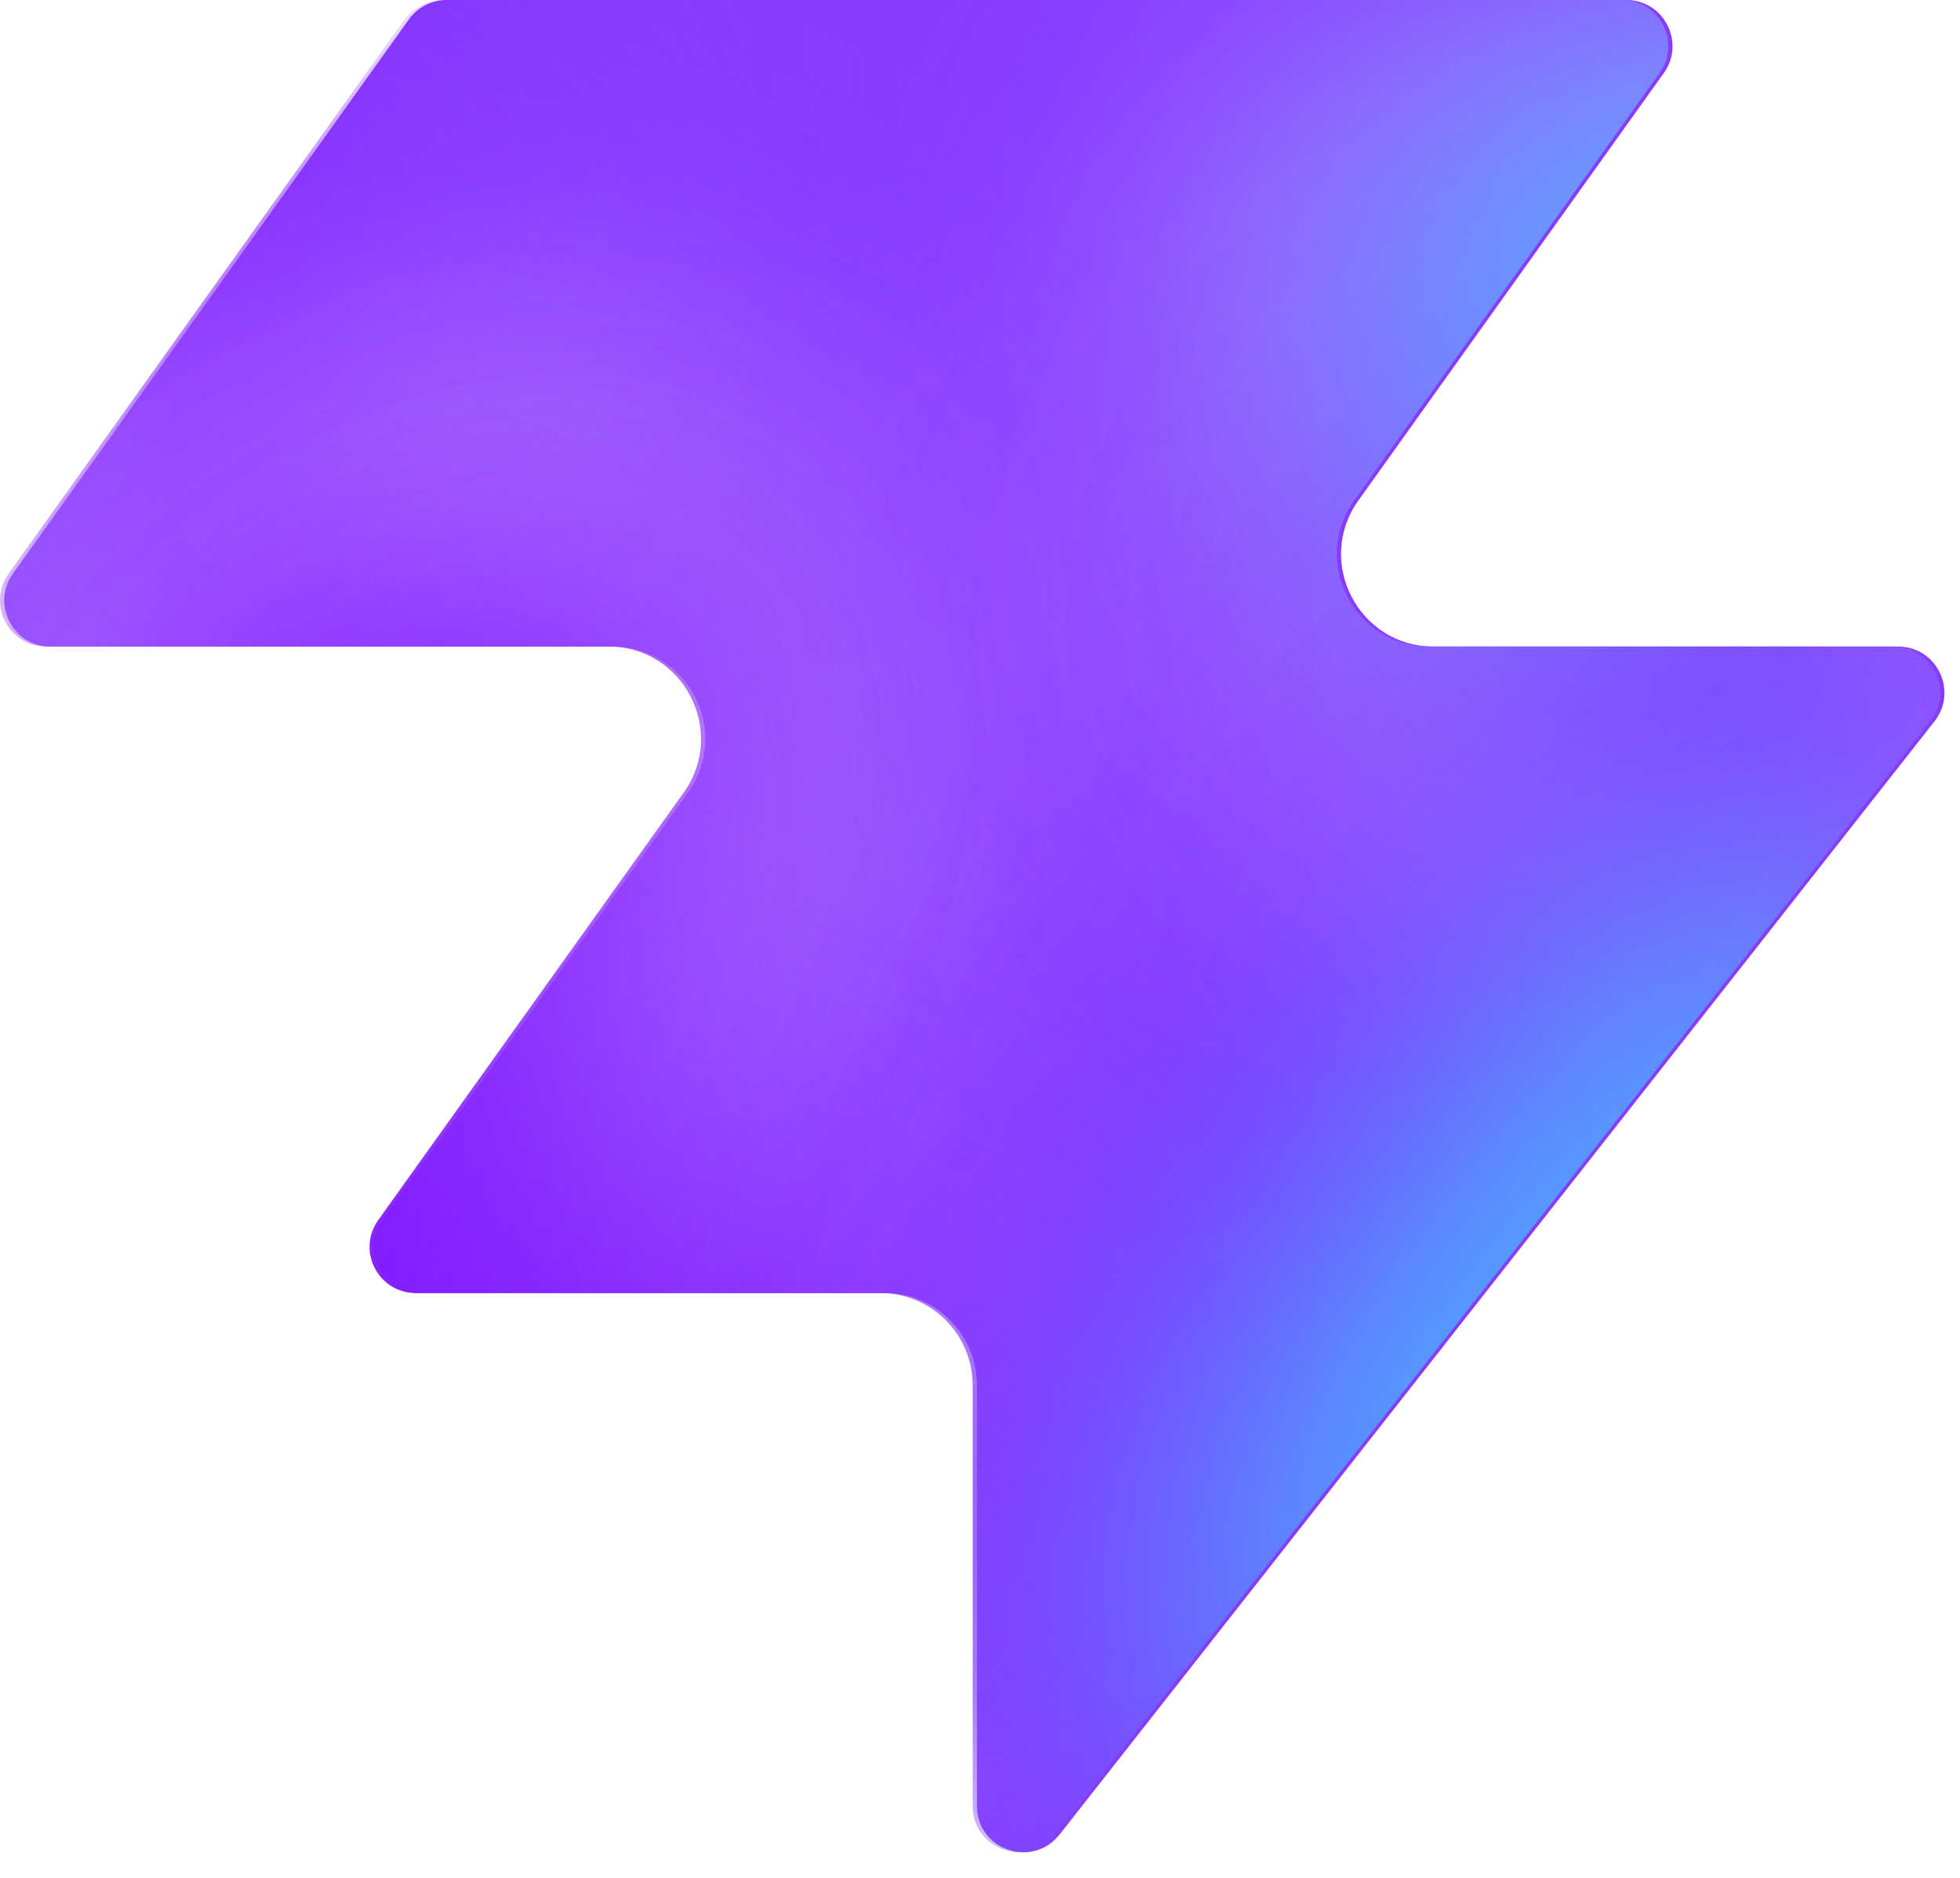
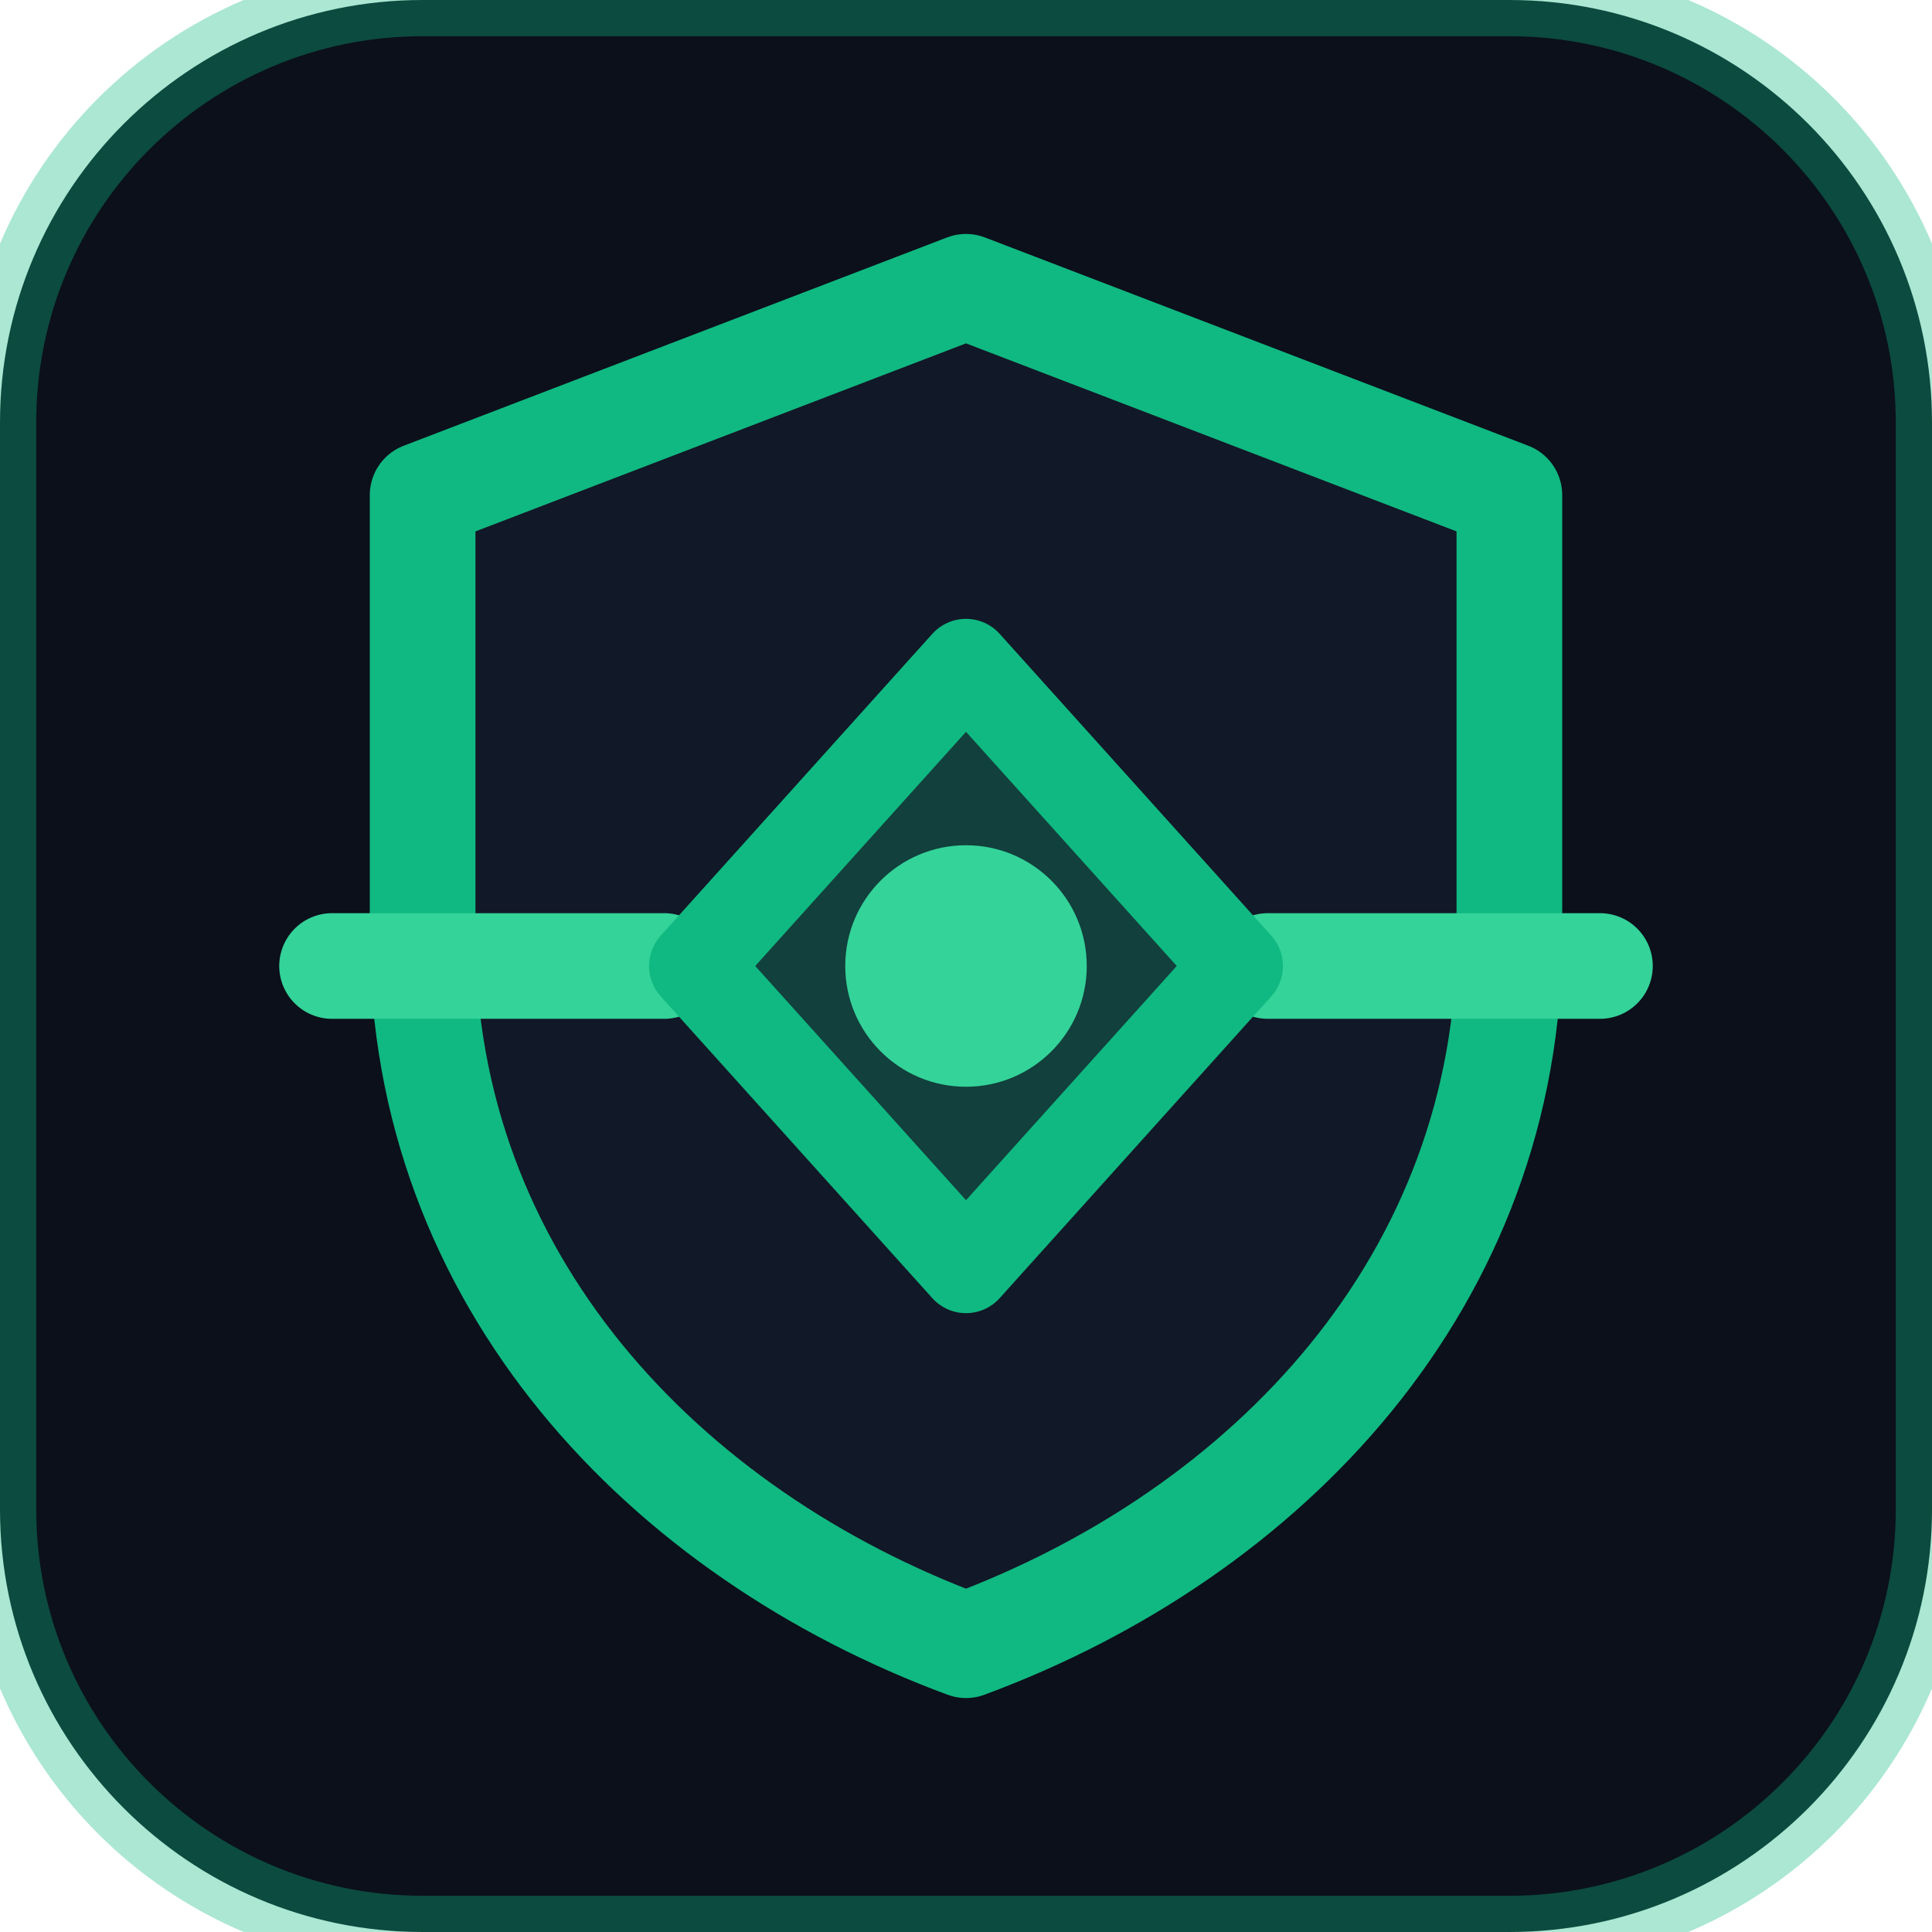
- <svg xmlns="http://www.w3.org/2000/svg" width="48" height="46" fill="none" viewBox="0 0 48 46">
-   <path fill="#863bff" d="M25.946 44.938c-.664.845-2.021.375-2.021-.698V33.937a2.26 2.26 0 0 0-2.262-2.262H10.287c-.92 0-1.456-1.04-.92-1.788l7.48-10.471c1.07-1.497 0-3.578-1.842-3.578H1.237c-.92 0-1.456-1.04-.92-1.788L10.013.474c.214-.297.556-.474.92-.474h28.894c.92 0 1.456 1.04.92 1.788l-7.48 10.471c-1.07 1.498 0 3.579 1.842 3.579h11.377c.943 0 1.473 1.088.89 1.83L25.947 44.94z" style="fill:#863bff;fill:color(display-p3 .525 .23 1);fill-opacity:1" />
-   <mask id="a" width="48" height="46" x="0" y="0" maskUnits="userSpaceOnUse" style="mask-type:alpha">
-     <path fill="#000" d="M25.842 44.938c-.664.844-2.021.375-2.021-.698V33.937a2.26 2.26 0 0 0-2.262-2.262H10.183c-.92 0-1.456-1.04-.92-1.788l7.48-10.471c1.07-1.498 0-3.579-1.842-3.579H1.133c-.92 0-1.456-1.04-.92-1.787L9.91.473c.214-.297.556-.474.92-.474h28.894c.92 0 1.456 1.04.92 1.788l-7.48 10.471c-1.07 1.498 0 3.578 1.842 3.578h11.377c.943 0 1.473 1.088.89 1.832L25.843 44.94z" style="fill:#000;fill-opacity:1" />
-   </mask>
-   <g mask="url(#a)">
-     <g filter="url(#b)">
-       <ellipse cx="5.508" cy="14.704" fill="#ede6ff" rx="5.508" ry="14.704" style="fill:#ede6ff;fill:color(display-p3 .927 .903 1);fill-opacity:1" transform="matrix(.00324 1 1 -.00324 -4.47 31.516)" />
-     </g>
-     <g filter="url(#c)">
-       <ellipse cx="10.399" cy="29.851" fill="#ede6ff" rx="10.399" ry="29.851" style="fill:#ede6ff;fill:color(display-p3 .927 .903 1);fill-opacity:1" transform="matrix(.00324 1 1 -.00324 -39.328 7.883)" />
-     </g>
-     <g filter="url(#d)">
-       <ellipse cx="5.508" cy="30.487" fill="#7e14ff" rx="5.508" ry="30.487" style="fill:#7e14ff;fill:color(display-p3 .492 .077 1);fill-opacity:1" transform="rotate(89.814 -25.913 -14.639)scale(1 -1)" />
-     </g>
-     <g filter="url(#e)">
-       <ellipse cx="5.508" cy="30.599" fill="#7e14ff" rx="5.508" ry="30.599" style="fill:#7e14ff;fill:color(display-p3 .492 .077 1);fill-opacity:1" transform="rotate(89.814 -32.644 -3.334)scale(1 -1)" />
-     </g>
-     <g filter="url(#f)">
-       <ellipse cx="5.508" cy="30.599" fill="#7e14ff" rx="5.508" ry="30.599" style="fill:#7e14ff;fill:color(display-p3 .492 .077 1);fill-opacity:1" transform="matrix(.00324 1 1 -.00324 -34.34 30.47)" />
-     </g>
-     <g filter="url(#g)">
-       <ellipse cx="14.072" cy="22.078" fill="#ede6ff" rx="14.072" ry="22.078" style="fill:#ede6ff;fill:color(display-p3 .927 .903 1);fill-opacity:1" transform="rotate(93.35 24.506 48.493)scale(-1 1)" />
-     </g>
-     <g filter="url(#h)">
-       <ellipse cx="3.47" cy="21.501" fill="#7e14ff" rx="3.47" ry="21.501" style="fill:#7e14ff;fill:color(display-p3 .492 .077 1);fill-opacity:1" transform="rotate(89.009 28.708 47.59)scale(-1 1)" />
-     </g>
-     <g filter="url(#i)">
-       <ellipse cx="3.47" cy="21.501" fill="#7e14ff" rx="3.47" ry="21.501" style="fill:#7e14ff;fill:color(display-p3 .492 .077 1);fill-opacity:1" transform="rotate(89.009 28.708 47.59)scale(-1 1)" />
-     </g>
-     <g filter="url(#j)">
-       <ellipse cx=".387" cy="8.972" fill="#7e14ff" rx="4.407" ry="29.108" style="fill:#7e14ff;fill:color(display-p3 .492 .077 1);fill-opacity:1" transform="rotate(39.51 .387 8.972)" />
-     </g>
-     <g filter="url(#k)">
-       <ellipse cx="47.523" cy="-6.092" fill="#7e14ff" rx="4.407" ry="29.108" style="fill:#7e14ff;fill:color(display-p3 .492 .077 1);fill-opacity:1" transform="rotate(37.892 47.523 -6.092)" />
-     </g>
-     <g filter="url(#l)">
-       <ellipse cx="41.412" cy="6.333" fill="#47bfff" rx="5.971" ry="9.665" style="fill:#47bfff;fill:color(display-p3 .28 .748 1);fill-opacity:1" transform="rotate(37.892 41.412 6.333)" />
-     </g>
-     <g filter="url(#m)">
-       <ellipse cx="-1.879" cy="38.332" fill="#7e14ff" rx="4.407" ry="29.108" style="fill:#7e14ff;fill:color(display-p3 .492 .077 1);fill-opacity:1" transform="rotate(37.892 -1.88 38.332)" />
-     </g>
-     <g filter="url(#n)">
-       <ellipse cx="-1.879" cy="38.332" fill="#7e14ff" rx="4.407" ry="29.108" style="fill:#7e14ff;fill:color(display-p3 .492 .077 1);fill-opacity:1" transform="rotate(37.892 -1.88 38.332)" />
-     </g>
-     <g filter="url(#o)">
-       <ellipse cx="35.651" cy="29.907" fill="#7e14ff" rx="4.407" ry="29.108" style="fill:#7e14ff;fill:color(display-p3 .492 .077 1);fill-opacity:1" transform="rotate(37.892 35.651 29.907)" />
-     </g>
-     <g filter="url(#p)">
-       <ellipse cx="38.418" cy="32.4" fill="#47bfff" rx="5.971" ry="15.297" style="fill:#47bfff;fill:color(display-p3 .28 .748 1);fill-opacity:1" transform="rotate(37.892 38.418 32.4)" />
-     </g>
-   </g>
-   <defs>
-     <filter id="b" width="60.045" height="41.654" x="-19.77" y="16.149" color-interpolation-filters="sRGB" filterUnits="userSpaceOnUse">
-       <feFlood flood-opacity="0" result="BackgroundImageFix" />
-       <feBlend in="SourceGraphic" in2="BackgroundImageFix" result="shape" />
-       <feGaussianBlur result="effect1_foregroundBlur_2002_17158" stdDeviation="7.659" />
-     </filter>
-     <filter id="c" width="90.34" height="51.437" x="-54.613" y="-7.533" color-interpolation-filters="sRGB" filterUnits="userSpaceOnUse">
-       <feFlood flood-opacity="0" result="BackgroundImageFix" />
-       <feBlend in="SourceGraphic" in2="BackgroundImageFix" result="shape" />
-       <feGaussianBlur result="effect1_foregroundBlur_2002_17158" stdDeviation="7.659" />
-     </filter>
-     <filter id="d" width="79.355" height="29.4" x="-49.64" y="2.03" color-interpolation-filters="sRGB" filterUnits="userSpaceOnUse">
-       <feFlood flood-opacity="0" result="BackgroundImageFix" />
-       <feBlend in="SourceGraphic" in2="BackgroundImageFix" result="shape" />
-       <feGaussianBlur result="effect1_foregroundBlur_2002_17158" stdDeviation="4.596" />
-     </filter>
-     <filter id="e" width="79.579" height="29.4" x="-45.045" y="20.029" color-interpolation-filters="sRGB" filterUnits="userSpaceOnUse">
-       <feFlood flood-opacity="0" result="BackgroundImageFix" />
-       <feBlend in="SourceGraphic" in2="BackgroundImageFix" result="shape" />
-       <feGaussianBlur result="effect1_foregroundBlur_2002_17158" stdDeviation="4.596" />
-     </filter>
-     <filter id="f" width="79.579" height="29.4" x="-43.513" y="21.178" color-interpolation-filters="sRGB" filterUnits="userSpaceOnUse">
-       <feFlood flood-opacity="0" result="BackgroundImageFix" />
-       <feBlend in="SourceGraphic" in2="BackgroundImageFix" result="shape" />
-       <feGaussianBlur result="effect1_foregroundBlur_2002_17158" stdDeviation="4.596" />
-     </filter>
-     <filter id="g" width="74.749" height="58.852" x="15.756" y="-17.901" color-interpolation-filters="sRGB" filterUnits="userSpaceOnUse">
-       <feFlood flood-opacity="0" result="BackgroundImageFix" />
-       <feBlend in="SourceGraphic" in2="BackgroundImageFix" result="shape" />
-       <feGaussianBlur result="effect1_foregroundBlur_2002_17158" stdDeviation="7.659" />
-     </filter>
-     <filter id="h" width="61.377" height="25.362" x="23.548" y="2.284" color-interpolation-filters="sRGB" filterUnits="userSpaceOnUse">
-       <feFlood flood-opacity="0" result="BackgroundImageFix" />
-       <feBlend in="SourceGraphic" in2="BackgroundImageFix" result="shape" />
-       <feGaussianBlur result="effect1_foregroundBlur_2002_17158" stdDeviation="4.596" />
-     </filter>
-     <filter id="i" width="61.377" height="25.362" x="23.548" y="2.284" color-interpolation-filters="sRGB" filterUnits="userSpaceOnUse">
-       <feFlood flood-opacity="0" result="BackgroundImageFix" />
-       <feBlend in="SourceGraphic" in2="BackgroundImageFix" result="shape" />
-       <feGaussianBlur result="effect1_foregroundBlur_2002_17158" stdDeviation="4.596" />
-     </filter>
-     <filter id="j" width="56.045" height="63.649" x="-27.636" y="-22.853" color-interpolation-filters="sRGB" filterUnits="userSpaceOnUse">
-       <feFlood flood-opacity="0" result="BackgroundImageFix" />
-       <feBlend in="SourceGraphic" in2="BackgroundImageFix" result="shape" />
-       <feGaussianBlur result="effect1_foregroundBlur_2002_17158" stdDeviation="4.596" />
-     </filter>
-     <filter id="k" width="54.814" height="64.646" x="20.116" y="-38.415" color-interpolation-filters="sRGB" filterUnits="userSpaceOnUse">
-       <feFlood flood-opacity="0" result="BackgroundImageFix" />
-       <feBlend in="SourceGraphic" in2="BackgroundImageFix" result="shape" />
-       <feGaussianBlur result="effect1_foregroundBlur_2002_17158" stdDeviation="4.596" />
-     </filter>
-     <filter id="l" width="33.541" height="35.313" x="24.641" y="-11.323" color-interpolation-filters="sRGB" filterUnits="userSpaceOnUse">
-       <feFlood flood-opacity="0" result="BackgroundImageFix" />
-       <feBlend in="SourceGraphic" in2="BackgroundImageFix" result="shape" />
-       <feGaussianBlur result="effect1_foregroundBlur_2002_17158" stdDeviation="4.596" />
-     </filter>
-     <filter id="m" width="54.814" height="64.646" x="-29.286" y="6.009" color-interpolation-filters="sRGB" filterUnits="userSpaceOnUse">
-       <feFlood flood-opacity="0" result="BackgroundImageFix" />
-       <feBlend in="SourceGraphic" in2="BackgroundImageFix" result="shape" />
-       <feGaussianBlur result="effect1_foregroundBlur_2002_17158" stdDeviation="4.596" />
-     </filter>
-     <filter id="n" width="54.814" height="64.646" x="-29.286" y="6.009" color-interpolation-filters="sRGB" filterUnits="userSpaceOnUse">
-       <feFlood flood-opacity="0" result="BackgroundImageFix" />
-       <feBlend in="SourceGraphic" in2="BackgroundImageFix" result="shape" />
-       <feGaussianBlur result="effect1_foregroundBlur_2002_17158" stdDeviation="4.596" />
-     </filter>
-     <filter id="o" width="54.814" height="64.646" x="8.244" y="-2.416" color-interpolation-filters="sRGB" filterUnits="userSpaceOnUse">
-       <feFlood flood-opacity="0" result="BackgroundImageFix" />
-       <feBlend in="SourceGraphic" in2="BackgroundImageFix" result="shape" />
-       <feGaussianBlur result="effect1_foregroundBlur_2002_17158" stdDeviation="4.596" />
-     </filter>
-     <filter id="p" width="39.409" height="43.623" x="18.713" y="10.588" color-interpolation-filters="sRGB" filterUnits="userSpaceOnUse">
-       <feFlood flood-opacity="0" result="BackgroundImageFix" />
-       <feBlend in="SourceGraphic" in2="BackgroundImageFix" result="shape" />
-       <feGaussianBlur result="effect1_foregroundBlur_2002_17158" stdDeviation="4.596" />
-     </filter>
-   </defs>
+ <svg xmlns="http://www.w3.org/2000/svg" viewBox="0 0 32 32" fill="none">
+   <rect width="32" height="32" rx="7" fill="#0b101b" />
+   <rect width="32" height="32" rx="7" stroke="#10b981" stroke-width="1.2" stroke-opacity="0.35" />
+   <path d="M16 4.75L25 8.2V15.5C25 21.2 21 25.4 16 27.25C11 25.4 7 21.2 7 15.5V8.2L16 4.75Z" fill="#111827" stroke="#10b981" stroke-width="1.75" stroke-linejoin="round" />
+   <path d="M5.5 16H11M21 16H26.5" stroke="#34d399" stroke-width="1.75" stroke-linecap="round" />
+   <path d="M16 11L20.5 16L16 21L11.5 16Z" fill="#10b981" fill-opacity="0.25" stroke="#10b981" stroke-width="1.5" stroke-linejoin="round" />
+   <circle cx="16" cy="16" r="2" fill="#34d399" />
</svg>
